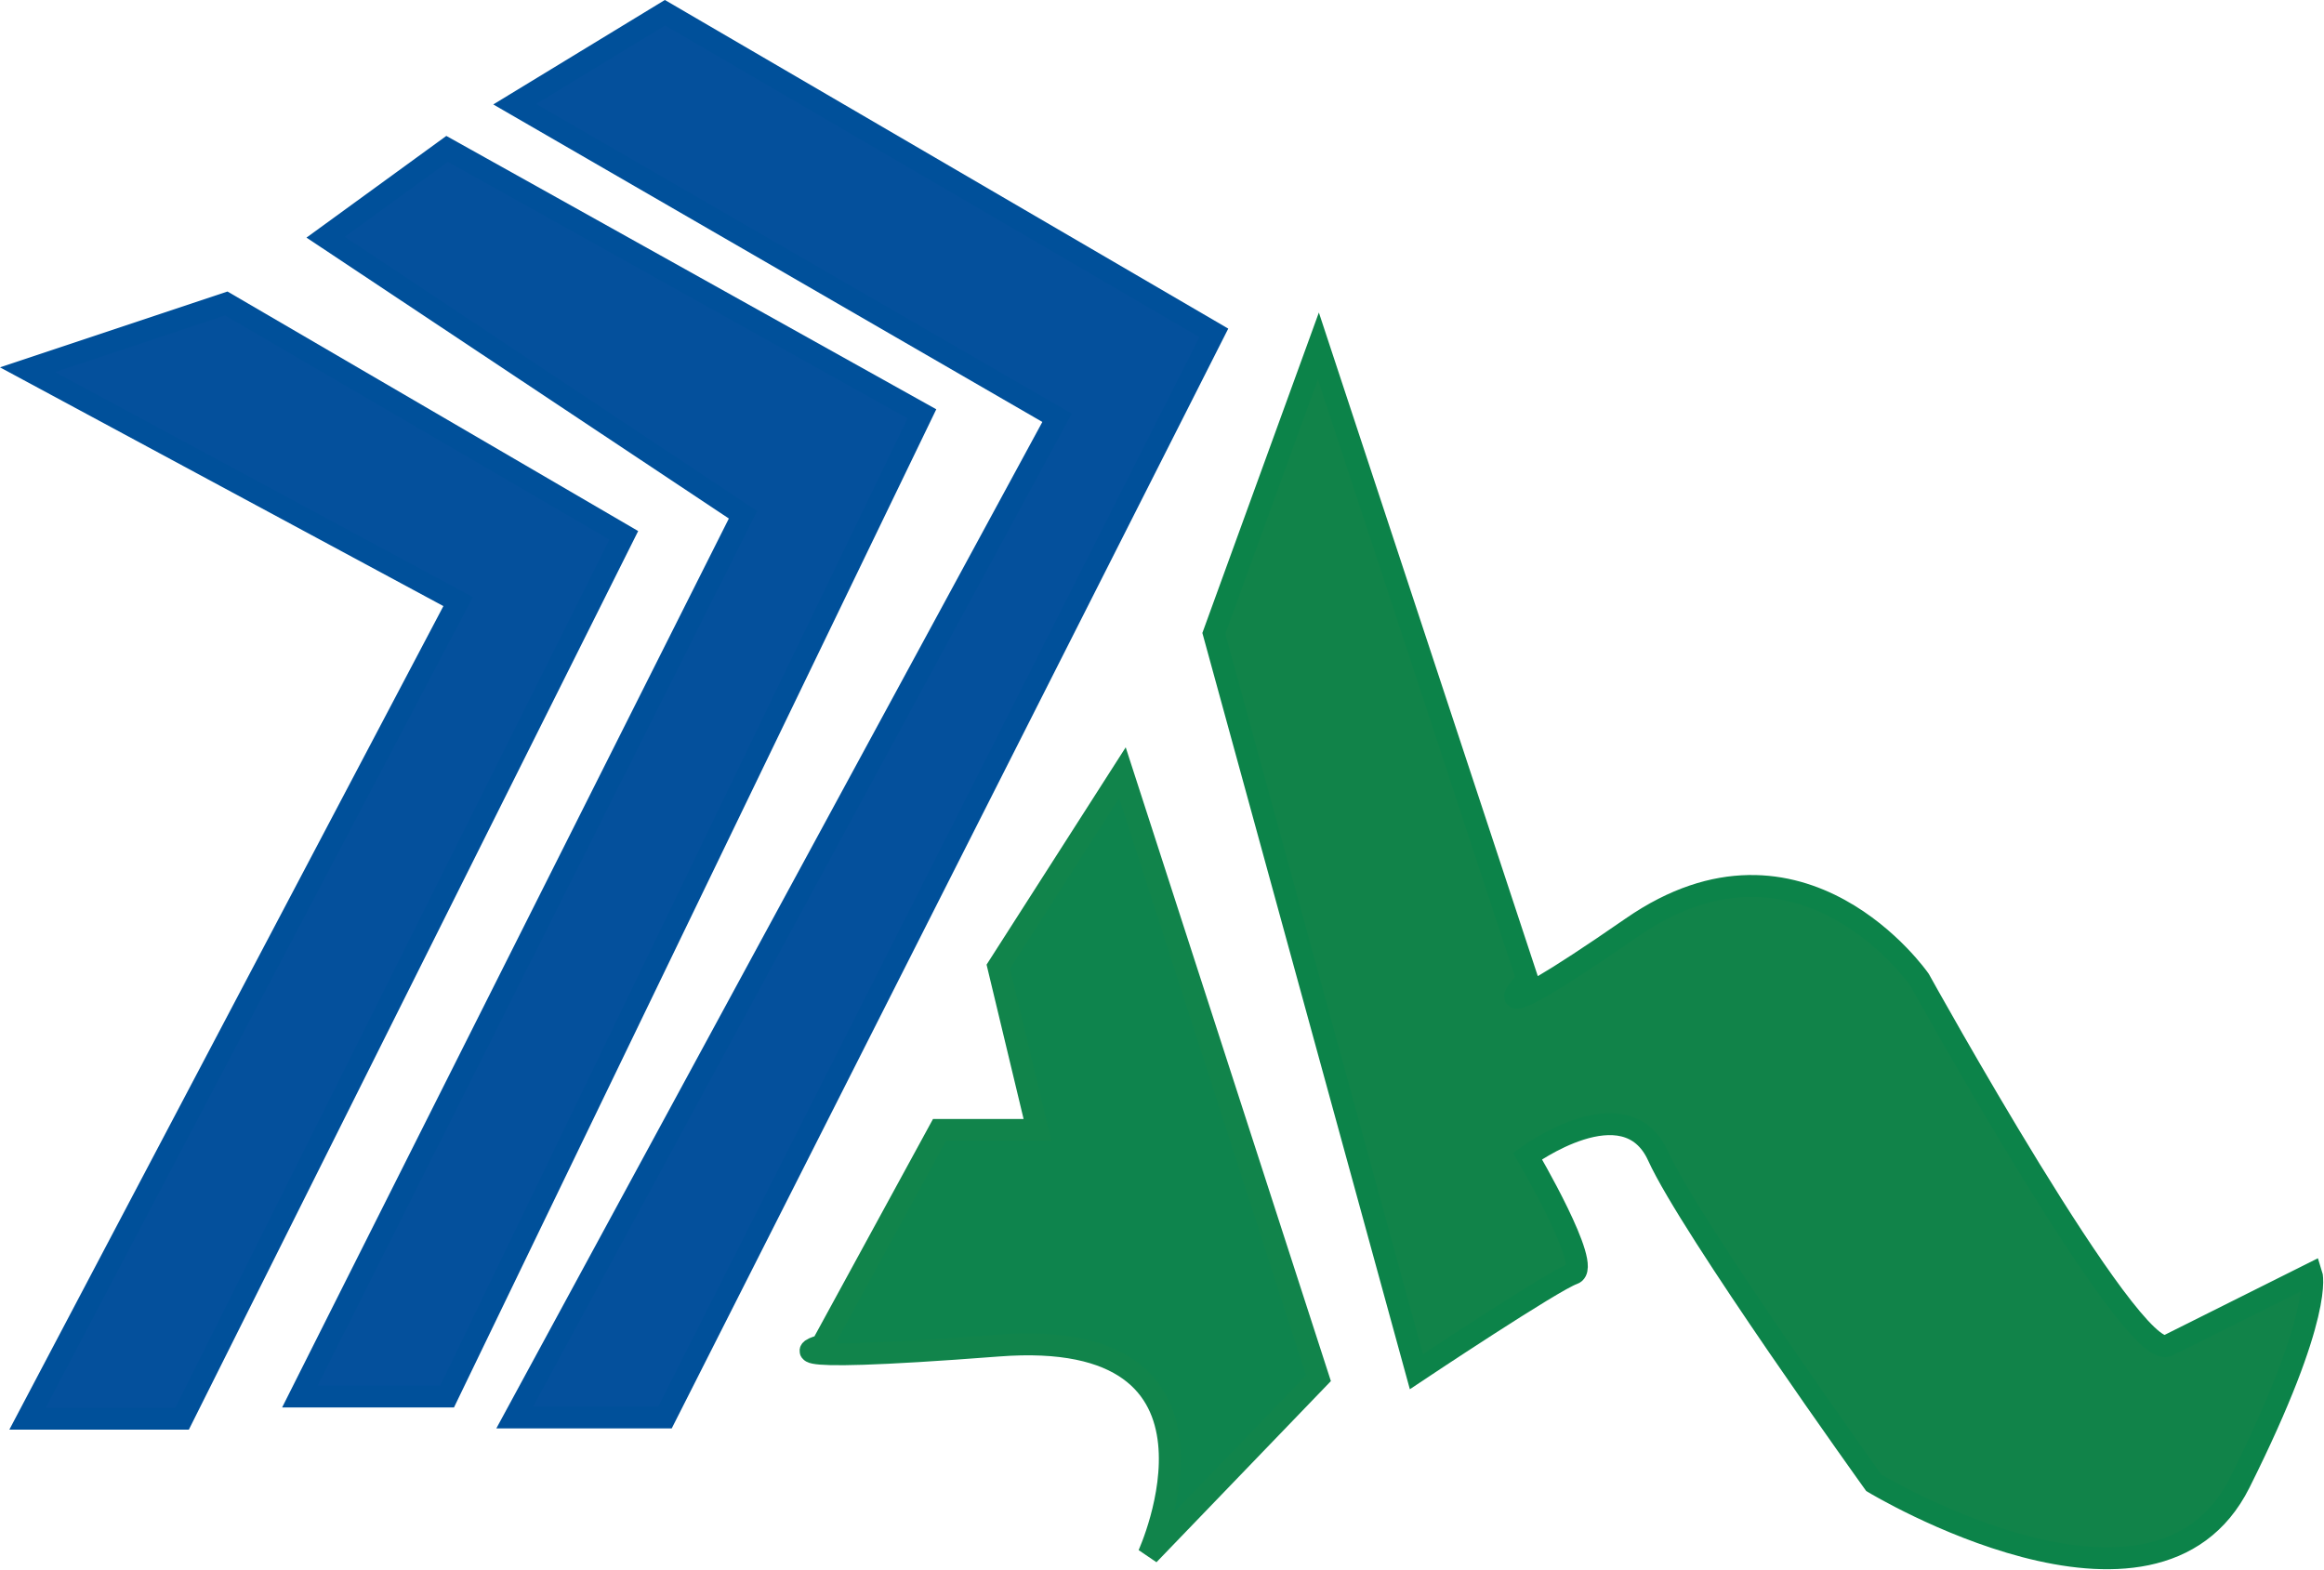
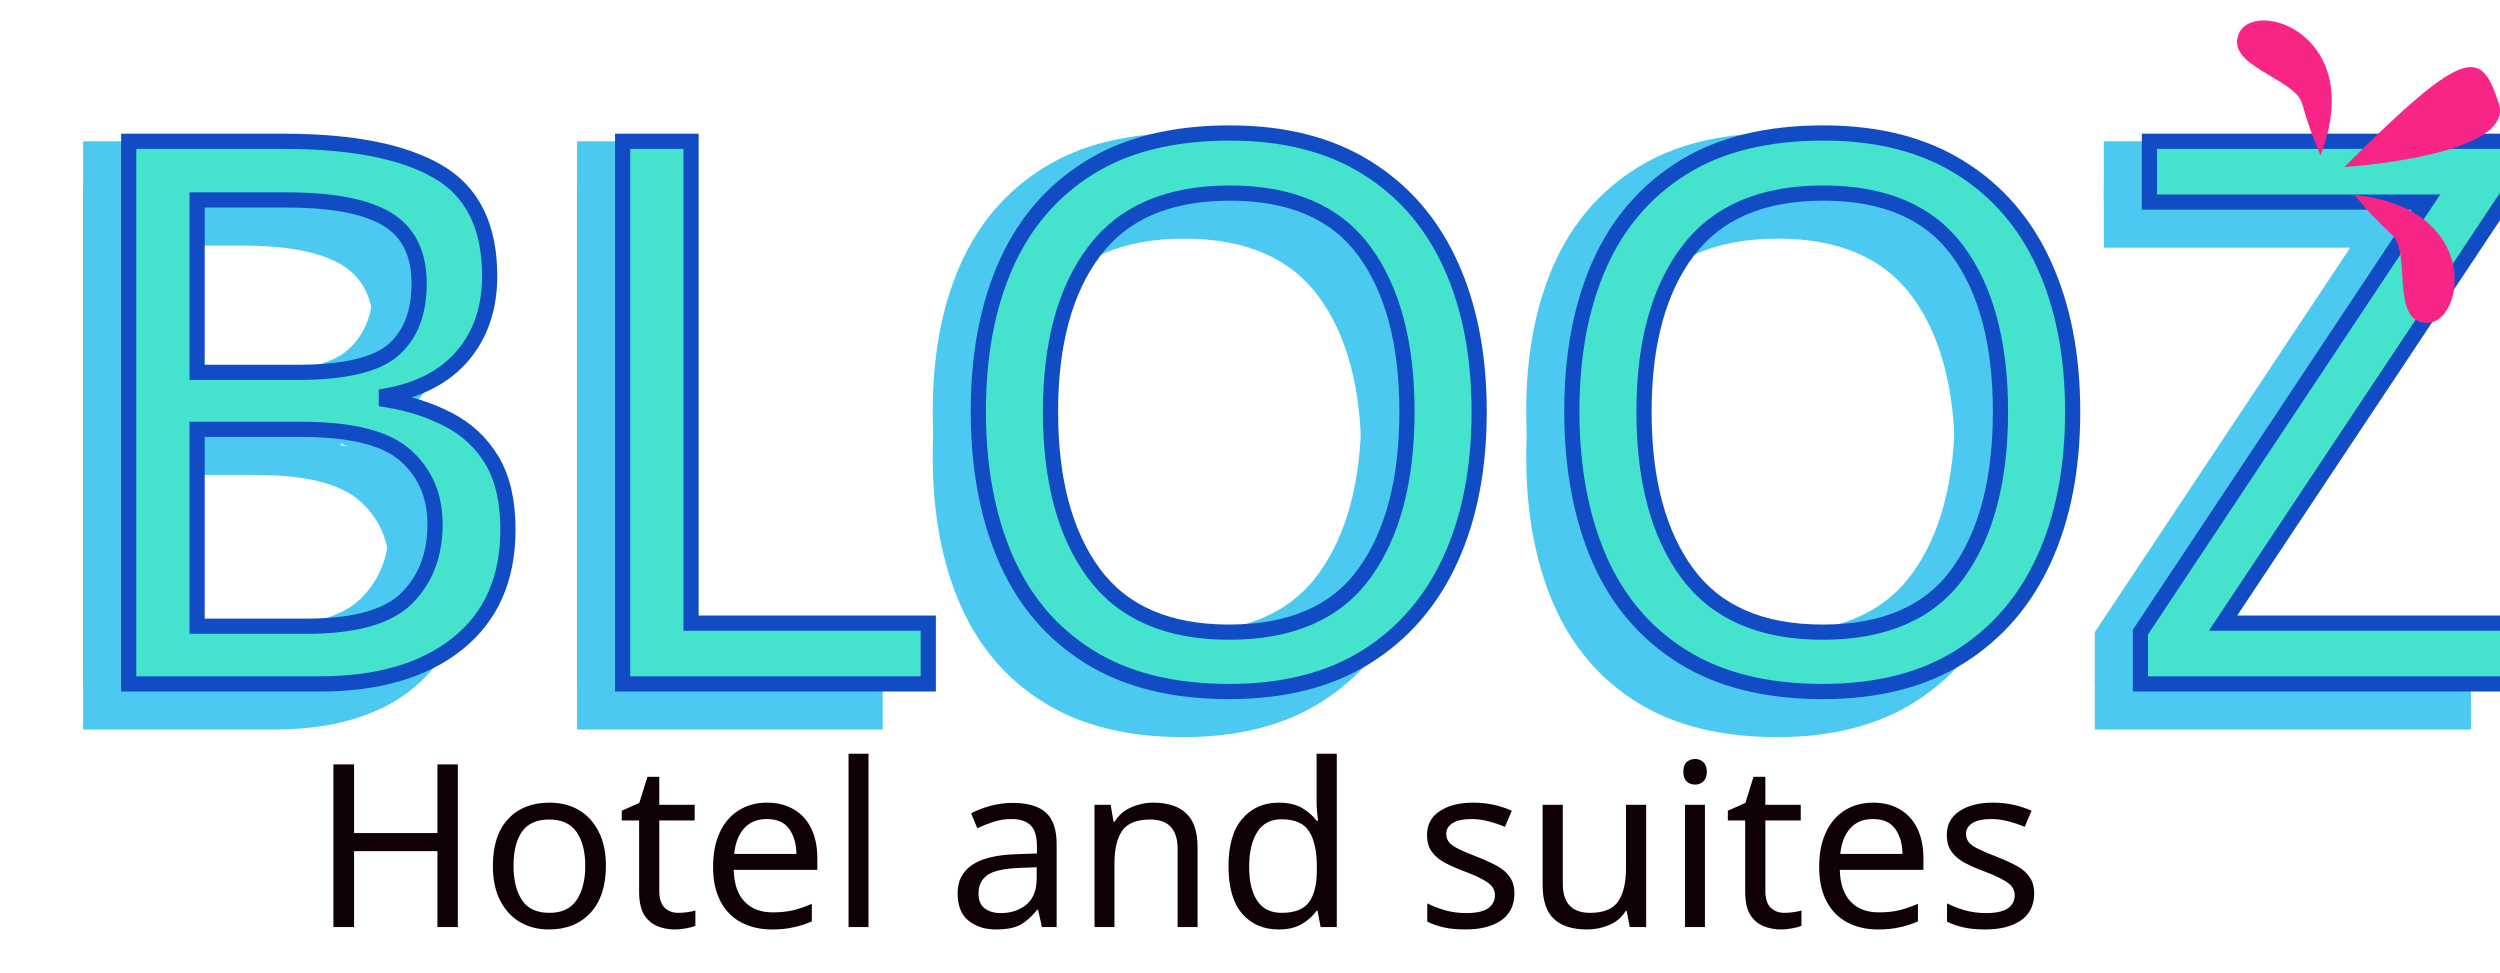
- <svg xmlns="http://www.w3.org/2000/svg" width="106.136" height="71.69" viewBox="0 0 106.136 71.69">
-   <g id="Group_7" data-name="Group 7" transform="translate(-1384.039 -919.083)">
-     <path id="Path_7" data-name="Path 7" d="M1385.295,983.877l19.667-37.318-19.667-10.59,9.077-3.026,18.155,10.59-20.172,40.344Z" fill="#04509c" stroke="#00509a" stroke-width="1" />
-     <path id="Path_8" data-name="Path 8" d="M1398.911,929.917l5.547-4.034,21.685,12.1-21.685,44.882h-6.724l20.237-40.271Z" fill="#04509c" stroke="#00509a" stroke-width="1" />
-     <path id="Path_9" data-name="Path 9" d="M1407.546,923.842l6.863-4.178,25.065,14.622L1414.41,983.82h-6.863l24.767-45.655Z" fill="#04509c" stroke="#00509a" stroke-width="1" />
-     <path id="Path_10" data-name="Path 10" d="M1435.3,954.376l8.952,27.654-7.758,8.057s4.774-10.444-6.863-9.549-8.057,0-8.057,0l5.371-9.847h4.476l-1.79-7.46Z" fill="#0e844d" stroke="#11844b" stroke-width="1" />
-     <path id="Path_11" data-name="Path 11" d="M1439.475,948.013l9.25,33.719s6.266-4.178,7.162-4.476-2.089-5.371-2.089-5.371,4.476-3.282,5.968,0,9.847,14.92,9.847,14.92,12.831,7.758,16.71,0,3.282-9.549,3.282-9.549l-6.565,3.282c-1.641.821-11.339-16.71-11.339-16.71s-5.371-7.758-13.13-2.387-4.774,2.387-4.774,2.387l-9.549-28.945Z" fill="#118349" stroke="#0c8349" stroke-width="1" />
+ <svg xmlns="http://www.w3.org/2000/svg" width="164.493" height="64" viewBox="0 0 164.493 64">
+   <g id="Group_6" data-name="Group 6" transform="translate(-142 -713)">
+     <g id="Group_3" data-name="Group 3" transform="translate(-14 33)">
+       <g id="Group_2" data-name="Group 2" transform="translate(40 10)">
+         <text id="BLOOZ" transform="translate(190 715)" fill="#4bc9f1" font-size="50" font-family="ForteMT, Forte">
+           <tspan x="-73.376" y="0">BLOOZ</tspan>
+         </text>
+         <text id="BLOOZ-2" data-name="BLOOZ" transform="translate(190 718)" fill="#4bc9f1" font-size="50" font-family="ForteMT, Forte">
+           <tspan x="-73.376" y="0">BLOOZ</tspan>
+         </text>
+       </g>
+       <g id="Group_4" data-name="Group 4">
+         <g id="Group_1" data-name="Group 1" transform="translate(43 10)">
+           <text id="BLOOZ-3" data-name="BLOOZ" transform="translate(190 715)" fill="#45e3cd" stroke="#114cc4" stroke-width="1" font-size="50" font-family="ForteMT, Forte">
+             <tspan x="-73.376" y="0">BLOOZ</tspan>
+           </text>
+         </g>
+         <text id="Hotel_and_suites" data-name="Hotel and suites" transform="translate(230 741)" fill="#100108" font-size="15" font-family="ForteMT, Forte">
+           <tspan x="-53.514" y="0">Hotel and suites</tspan>
+         </text>
+       </g>
+     </g>
+     <g id="Group_5" data-name="Group 5" transform="translate(11 16)">
+       <path id="Path_4" data-name="Path 4" d="M294.819,710.11c8.129-8.129,9-7.694,10.162-4.21S294.819,710.11,294.819,710.11Z" transform="translate(-9.571 -2.118)" fill="#f72586" />
+       <path id="Path_5" data-name="Path 5" d="M300.19,721.828c8.42.871,7.258,8.42,4.79,8.42s-1.016-4.645-2.323-5.807A24.553,24.553,0,0,1,300.19,721.828Z" transform="translate(-14.275 -12)" fill="#f72586" />
+       <path id="Path_6" data-name="Path 6" d="M0,8.42C8.42,7.549,7.258,0,4.79,0S3.774,4.645,2.468,5.807A24.554,24.554,0,0,0,0,8.42Z" transform="matrix(0.454, -0.891, 0.891, 0.454, 276.181, 703.39)" fill="#f72586" />
+     </g>
  </g>
</svg>
